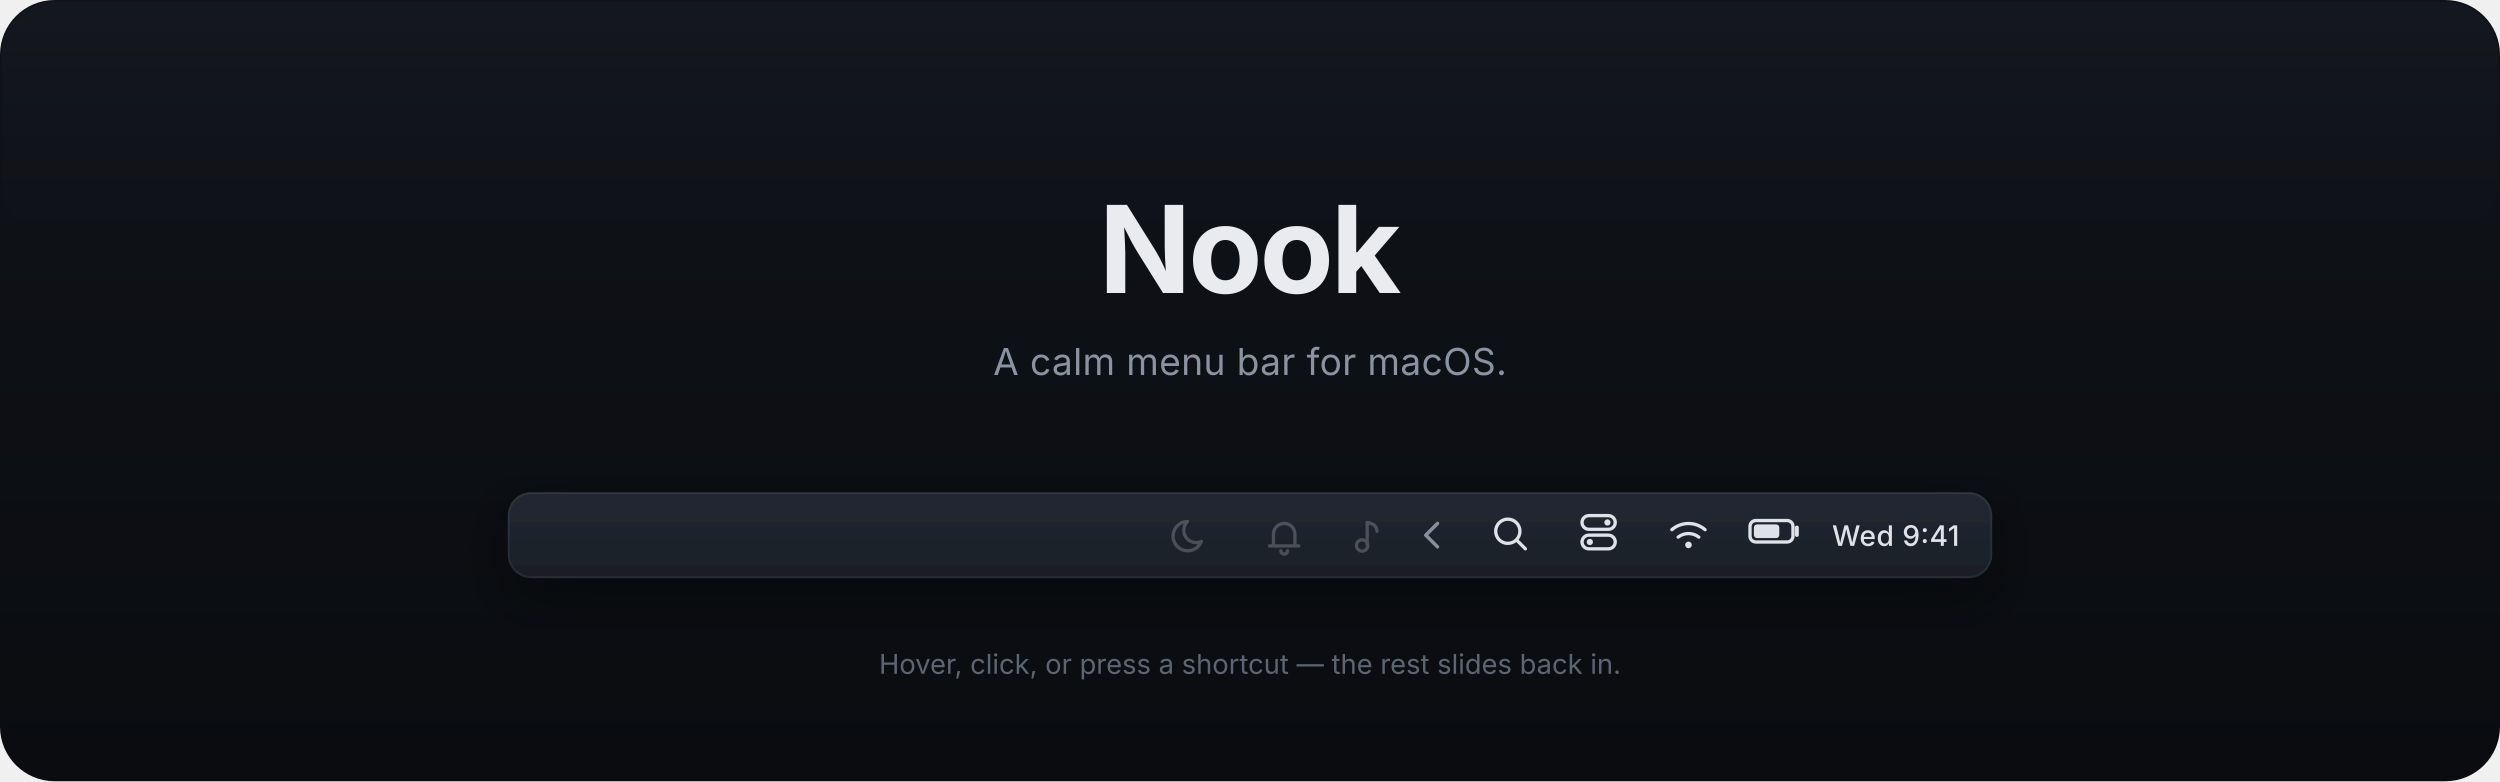
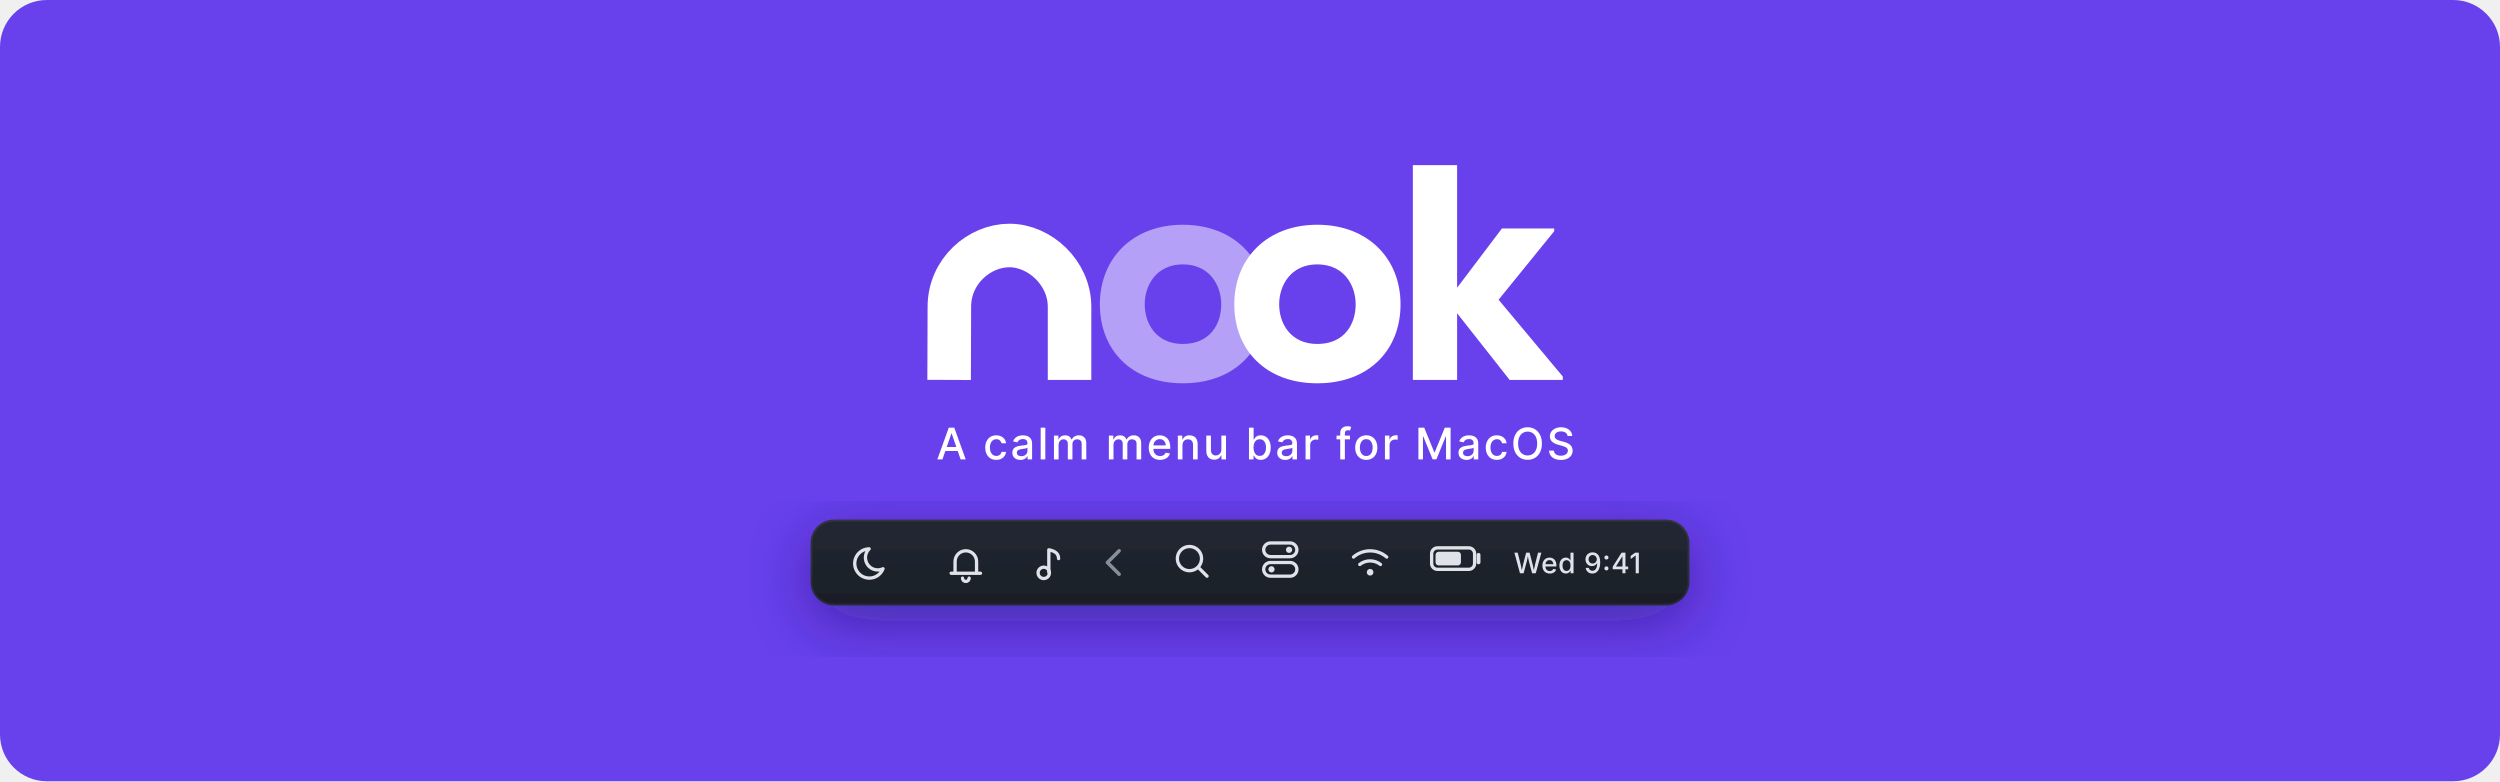
<svg xmlns="http://www.w3.org/2000/svg" width="1280" height="400" viewBox="0 0 1280 400" fill="none" role="img" aria-label="Nook — a calm menu bar for macOS">
  <defs>
-     <linearGradient id="bg" x1="0" y1="0" x2="0" y2="1">
-       <stop offset="0" stop-color="#101319" />
-       <stop offset="1" stop-color="#0a0c10" />
-     </linearGradient>
    <linearGradient id="bar" x1="0" y1="0" x2="0" y2="1">
      <stop offset="0" stop-color="#232833" />
      <stop offset="1" stop-color="#1a1e27" />
    </linearGradient>
-     <linearGradient id="glow" x1="0" y1="0" x2="0" y2="1">
-       <stop offset="0" stop-color="#39404f" stop-opacity="0.55" />
-       <stop offset="1" stop-color="#39404f" stop-opacity="0" />
-     </linearGradient>
    <filter id="soft" x="-20%" y="-40%" width="140%" height="200%">
-       <feDropShadow dx="0" dy="8" stdDeviation="16" flood-color="#000000" flood-opacity="0.45" />
+       <feDropShadow dx="0" dy="8" stdDeviation="16" flood-color="#2a1770" flood-opacity="0.55" />
    </filter>
  </defs>
-   <rect x="0" y="0" width="1280" height="400" rx="28" fill="url(#bg)" />
-   <rect x="1" y="1" width="1278" height="120" rx="27" fill="url(#glow)" opacity="0.18" />
-   <text x="640" y="150" text-anchor="middle" font-family="-apple-system, 'SF Pro Display', 'Segoe UI', system-ui, sans-serif" font-size="62" font-weight="650" letter-spacing="-1.5" fill="#e9ebef">Nook</text>
-   <text x="640" y="192" text-anchor="middle" font-family="-apple-system, 'SF Pro Text', 'Segoe UI', system-ui, sans-serif" font-size="19" font-weight="400" letter-spacing="0.2" fill="#8b93a2">A calm menu bar for macOS.</text>
+   <style>
+     .h0,.h1,.h2{transform-box:fill-box;transform-origin:100% 50%}
+     .h0{animation:t0 5.7s cubic-bezier(.4,0,.2,1) 1.30s infinite both}
+     .h1{animation:t1 5.7s cubic-bezier(.4,0,.2,1) 1.25s infinite both}
+     .h2{animation:t2 5.7s cubic-bezier(.4,0,.2,1) 1.20s infinite both}
+     @keyframes t0{0%{transform:none;opacity:1}8%{transform:translateX(110px) scale(.5);opacity:0}46.5%{transform:translateX(110px) scale(.5);opacity:0}54.5%{transform:none;opacity:1}100%{transform:none;opacity:1}}
+     @keyframes t1{0%{transform:none;opacity:1}8%{transform:translateX(62px) scale(.5);opacity:0}46.5%{transform:translateX(62px) scale(.5);opacity:0}54.5%{transform:none;opacity:1}100%{transform:none;opacity:1}}
+     @keyframes t2{0%{transform:none;opacity:1}8%{transform:translateX(22px) scale(.5);opacity:0}46.5%{transform:translateX(22px) scale(.5);opacity:0}54.5%{transform:none;opacity:1}100%{transform:none;opacity:1}}
+     @media (prefers-reduced-motion: reduce){.h0,.h1,.h2{animation:none}}
+ </style>
+   <rect width="1280" height="400" rx="24" fill="#6841ED" />
+   <g transform="translate(196.45 -111.99) scale(0.62)">
+     <path d="M461.41 560H457.217L466.639 533.818H471.203L480.625 560H476.432L469.03 538.574H468.825L461.41 560ZM462.113 549.747H475.716V553.071H462.113V549.747ZM505.898 560.396C503.997 560.396 502.361 559.966 500.988 559.105C499.625 558.236 498.577 557.038 497.844 555.513C497.111 553.987 496.744 552.24 496.744 550.271C496.744 548.277 497.119 546.517 497.869 544.991C498.619 543.457 499.676 542.26 501.04 541.399C502.403 540.538 504.01 540.108 505.859 540.108C507.351 540.108 508.68 540.385 509.848 540.939C511.015 541.484 511.957 542.251 512.673 543.24C513.398 544.229 513.828 545.384 513.964 546.705H510.244C510.04 545.784 509.571 544.991 508.838 544.327C508.113 543.662 507.142 543.33 505.923 543.33C504.858 543.33 503.925 543.611 503.123 544.173C502.331 544.727 501.713 545.52 501.27 546.551C500.827 547.574 500.605 548.784 500.605 550.182C500.605 551.614 500.822 552.849 501.257 553.889C501.692 554.929 502.305 555.734 503.098 556.305C503.899 556.876 504.841 557.162 505.923 557.162C506.648 557.162 507.304 557.03 507.892 556.766C508.488 556.493 508.987 556.105 509.388 555.602C509.797 555.099 510.082 554.494 510.244 553.787H513.964C513.828 555.057 513.415 556.19 512.724 557.188C512.034 558.185 511.109 558.969 509.95 559.54C508.8 560.111 507.449 560.396 505.898 560.396ZM525.767 560.435C524.522 560.435 523.397 560.205 522.392 559.744C521.386 559.276 520.589 558.598 520.001 557.712C519.421 556.825 519.132 555.739 519.132 554.452C519.132 553.344 519.345 552.432 519.771 551.716C520.197 551 520.772 550.433 521.497 550.016C522.221 549.598 523.031 549.283 523.926 549.07C524.82 548.857 525.732 548.695 526.661 548.584C527.838 548.447 528.792 548.337 529.525 548.251C530.258 548.158 530.791 548.009 531.123 547.804C531.455 547.599 531.622 547.267 531.622 546.807V546.717C531.622 545.601 531.306 544.736 530.676 544.122C530.053 543.509 529.124 543.202 527.889 543.202C526.602 543.202 525.588 543.487 524.846 544.058C524.113 544.621 523.606 545.247 523.325 545.938L519.732 545.119C520.159 543.926 520.781 542.963 521.599 542.23C522.426 541.489 523.376 540.952 524.45 540.619C525.524 540.278 526.653 540.108 527.838 540.108C528.622 540.108 529.453 540.202 530.33 540.389C531.217 540.568 532.044 540.901 532.811 541.386C533.586 541.872 534.221 542.567 534.715 543.47C535.21 544.365 535.457 545.528 535.457 546.96V560H531.724V557.315H531.57C531.323 557.81 530.953 558.295 530.458 558.773C529.964 559.25 529.329 559.646 528.553 559.962C527.778 560.277 526.849 560.435 525.767 560.435ZM526.597 557.366C527.654 557.366 528.558 557.158 529.308 556.74C530.066 556.322 530.642 555.777 531.034 555.104C531.434 554.422 531.634 553.693 531.634 552.918V550.386C531.498 550.523 531.234 550.651 530.842 550.77C530.458 550.881 530.019 550.979 529.525 551.064C529.031 551.141 528.549 551.213 528.08 551.281C527.612 551.341 527.22 551.392 526.904 551.435C526.163 551.528 525.485 551.686 524.872 551.908C524.267 552.129 523.781 552.449 523.414 552.866C523.056 553.276 522.877 553.821 522.877 554.503C522.877 555.449 523.227 556.165 523.926 556.651C524.624 557.128 525.515 557.366 526.597 557.366ZM546.371 533.818V560H542.548V533.818H546.371ZM553.513 560V540.364H557.182V543.56H557.425C557.834 542.477 558.503 541.634 559.432 541.028C560.361 540.415 561.473 540.108 562.769 540.108C564.081 540.108 565.181 540.415 566.067 541.028C566.962 541.642 567.622 542.486 568.048 543.56H568.253C568.722 542.511 569.468 541.676 570.49 541.054C571.513 540.423 572.732 540.108 574.146 540.108C575.928 540.108 577.381 540.666 578.506 541.783C579.639 542.899 580.206 544.582 580.206 546.832V560H576.384V547.19C576.384 545.861 576.021 544.898 575.297 544.301C574.573 543.705 573.708 543.406 572.702 543.406C571.458 543.406 570.49 543.79 569.8 544.557C569.11 545.315 568.764 546.291 568.764 547.484V560H564.955V546.947C564.955 545.882 564.622 545.026 563.958 544.378C563.293 543.73 562.428 543.406 561.362 543.406C560.638 543.406 559.969 543.598 559.355 543.982C558.75 544.357 558.26 544.881 557.885 545.554C557.519 546.227 557.335 547.007 557.335 547.893V560H553.513ZM598.857 560V540.364H602.526V543.56H602.769C603.178 542.477 603.847 541.634 604.776 541.028C605.705 540.415 606.817 540.108 608.112 540.108C609.425 540.108 610.524 540.415 611.411 541.028C612.306 541.642 612.966 542.486 613.392 543.56H613.597C614.066 542.511 614.811 541.676 615.834 541.054C616.857 540.423 618.075 540.108 619.49 540.108C621.271 540.108 622.725 540.666 623.85 541.783C624.983 542.899 625.55 544.582 625.55 546.832V560H621.727V547.19C621.727 545.861 621.365 544.898 620.641 544.301C619.916 543.705 619.051 543.406 618.046 543.406C616.801 543.406 615.834 543.79 615.144 544.557C614.453 545.315 614.108 546.291 614.108 547.484V560H610.298V546.947C610.298 545.882 609.966 545.026 609.301 544.378C608.637 543.73 607.771 543.406 606.706 543.406C605.982 543.406 605.313 543.598 604.699 543.982C604.094 544.357 603.604 544.881 603.229 545.554C602.862 546.227 602.679 547.007 602.679 547.893V560H598.857ZM641.136 560.396C639.202 560.396 637.535 559.983 636.138 559.156C634.748 558.321 633.675 557.149 632.916 555.641C632.166 554.124 631.791 552.347 631.791 550.31C631.791 548.298 632.166 546.526 632.916 544.991C633.675 543.457 634.731 542.26 636.086 541.399C637.45 540.538 639.044 540.108 640.868 540.108C641.976 540.108 643.05 540.291 644.089 540.658C645.129 541.024 646.062 541.599 646.889 542.384C647.716 543.168 648.368 544.186 648.845 545.439C649.322 546.683 649.561 548.196 649.561 549.977V551.332H633.952V548.469H645.815C645.815 547.463 645.611 546.572 645.202 545.797C644.792 545.013 644.217 544.395 643.476 543.943C642.743 543.491 641.882 543.266 640.893 543.266C639.819 543.266 638.882 543.53 638.081 544.058C637.288 544.578 636.675 545.26 636.24 546.104C635.814 546.939 635.601 547.847 635.601 548.827V551.064C635.601 552.376 635.831 553.493 636.291 554.413C636.76 555.334 637.412 556.037 638.247 556.523C639.082 557 640.058 557.239 641.175 557.239C641.899 557.239 642.559 557.136 643.156 556.932C643.753 556.719 644.268 556.403 644.703 555.986C645.138 555.568 645.47 555.053 645.7 554.439L649.318 555.091C649.028 556.156 648.508 557.089 647.758 557.891C647.017 558.683 646.084 559.301 644.959 559.744C643.842 560.179 642.568 560.396 641.136 560.396ZM659.624 548.341V560H655.802V540.364H659.471V543.56H659.714C660.166 542.52 660.873 541.685 661.836 541.054C662.808 540.423 664.031 540.108 665.505 540.108C666.843 540.108 668.015 540.389 669.021 540.952C670.026 541.506 670.806 542.332 671.36 543.432C671.914 544.531 672.191 545.891 672.191 547.51V560H668.369V547.97C668.369 546.547 667.998 545.435 667.257 544.634C666.515 543.824 665.497 543.419 664.201 543.419C663.315 543.419 662.526 543.611 661.836 543.994C661.154 544.378 660.613 544.94 660.213 545.682C659.82 546.415 659.624 547.301 659.624 548.341ZM691.757 551.857V540.364H695.592V560H691.833V556.599H691.629C691.177 557.648 690.453 558.521 689.455 559.22C688.467 559.911 687.235 560.256 685.761 560.256C684.499 560.256 683.383 559.979 682.411 559.425C681.448 558.862 680.69 558.031 680.136 556.932C679.59 555.832 679.318 554.473 679.318 552.854V540.364H683.14V552.393C683.14 553.732 683.511 554.797 684.252 555.589C684.994 556.382 685.957 556.778 687.142 556.778C687.857 556.778 688.569 556.599 689.276 556.241C689.992 555.884 690.585 555.342 691.053 554.618C691.531 553.893 691.765 552.973 691.757 551.857ZM714.562 560V533.818H718.384V543.547H718.615C718.836 543.138 719.156 542.665 719.573 542.128C719.991 541.591 720.57 541.122 721.312 540.722C722.053 540.312 723.034 540.108 724.252 540.108C725.838 540.108 727.252 540.509 728.497 541.31C729.741 542.111 730.717 543.266 731.424 544.774C732.14 546.283 732.498 548.098 732.498 550.22C732.498 552.342 732.144 554.162 731.437 555.679C730.73 557.187 729.758 558.351 728.522 559.169C727.286 559.979 725.876 560.384 724.291 560.384C723.097 560.384 722.122 560.183 721.363 559.783C720.613 559.382 720.025 558.913 719.599 558.376C719.173 557.839 718.845 557.362 718.615 556.945H718.295V560H714.562ZM718.308 550.182C718.308 551.562 718.508 552.773 718.909 553.812C719.309 554.852 719.889 555.666 720.647 556.254C721.406 556.834 722.335 557.124 723.434 557.124C724.576 557.124 725.531 556.821 726.298 556.216C727.065 555.602 727.644 554.771 728.036 553.723C728.437 552.675 728.637 551.494 728.637 550.182C728.637 548.886 728.441 547.723 728.049 546.692C727.666 545.661 727.086 544.847 726.311 544.25C725.544 543.653 724.585 543.355 723.434 543.355C722.326 543.355 721.389 543.641 720.622 544.212C719.863 544.783 719.288 545.58 718.896 546.602C718.504 547.625 718.308 548.818 718.308 550.182ZM744.505 560.435C743.26 560.435 742.135 560.205 741.13 559.744C740.124 559.276 739.327 558.598 738.739 557.712C738.16 556.825 737.87 555.739 737.87 554.452C737.87 553.344 738.083 552.432 738.509 551.716C738.935 551 739.51 550.433 740.235 550.016C740.959 549.598 741.769 549.283 742.664 549.07C743.559 548.857 744.471 548.695 745.4 548.584C746.576 548.447 747.53 548.337 748.263 548.251C748.996 548.158 749.529 548.009 749.861 547.804C750.194 547.599 750.36 547.267 750.36 546.807V546.717C750.36 545.601 750.045 544.736 749.414 544.122C748.792 543.509 747.863 543.202 746.627 543.202C745.34 543.202 744.326 543.487 743.584 544.058C742.851 544.621 742.344 545.247 742.063 545.938L738.471 545.119C738.897 543.926 739.519 542.963 740.337 542.23C741.164 541.489 742.114 540.952 743.188 540.619C744.262 540.278 745.391 540.108 746.576 540.108C747.36 540.108 748.191 540.202 749.069 540.389C749.955 540.568 750.782 540.901 751.549 541.386C752.324 541.872 752.959 542.567 753.454 543.47C753.948 544.365 754.195 545.528 754.195 546.96V560H750.462V557.315H750.309C750.062 557.81 749.691 558.295 749.197 558.773C748.702 559.25 748.067 559.646 747.292 559.962C746.516 560.277 745.587 560.435 744.505 560.435ZM745.336 557.366C746.393 557.366 747.296 557.158 748.046 556.74C748.805 556.322 749.38 555.777 749.772 555.104C750.172 554.422 750.373 553.693 750.373 552.918V550.386C750.236 550.523 749.972 550.651 749.58 550.77C749.197 550.881 748.758 550.979 748.263 551.064C747.769 551.141 747.287 551.213 746.819 551.281C746.35 551.341 745.958 551.392 745.643 551.435C744.901 551.528 744.224 551.686 743.61 551.908C743.005 552.129 742.519 552.449 742.153 552.866C741.795 553.276 741.616 553.821 741.616 554.503C741.616 555.449 741.965 556.165 742.664 556.651C743.363 557.128 744.253 557.366 745.336 557.366ZM761.286 560V540.364H764.981V543.483H765.186C765.544 542.426 766.174 541.595 767.078 540.99C767.99 540.376 769.021 540.07 770.171 540.07C770.41 540.07 770.691 540.078 771.015 540.095C771.347 540.112 771.607 540.134 771.795 540.159V543.815C771.642 543.773 771.369 543.726 770.977 543.675C770.585 543.615 770.193 543.585 769.801 543.585C768.897 543.585 768.092 543.777 767.384 544.161C766.686 544.536 766.132 545.06 765.722 545.733C765.313 546.398 765.109 547.156 765.109 548.009V560H761.286ZM797.975 540.364V543.432H786.879V540.364H797.975ZM789.921 560V538.088C789.921 536.861 790.19 535.842 790.727 535.033C791.264 534.214 791.975 533.605 792.862 533.205C793.748 532.795 794.711 532.591 795.751 532.591C796.518 532.591 797.174 532.655 797.72 532.783C798.265 532.902 798.67 533.013 798.934 533.115L798.039 536.209C797.86 536.158 797.63 536.098 797.349 536.03C797.068 535.953 796.727 535.915 796.326 535.915C795.397 535.915 794.732 536.145 794.332 536.605C793.94 537.065 793.744 537.73 793.744 538.599V560H789.921ZM811.417 560.396C809.576 560.396 807.97 559.974 806.597 559.131C805.225 558.287 804.16 557.107 803.401 555.589C802.643 554.072 802.264 552.3 802.264 550.271C802.264 548.234 802.643 546.453 803.401 544.928C804.16 543.402 805.225 542.217 806.597 541.374C807.97 540.53 809.576 540.108 811.417 540.108C813.258 540.108 814.865 540.53 816.237 541.374C817.609 542.217 818.674 543.402 819.433 544.928C820.191 546.453 820.57 548.234 820.57 550.271C820.57 552.3 820.191 554.072 819.433 555.589C818.674 557.107 817.609 558.287 816.237 559.131C814.865 559.974 813.258 560.396 811.417 560.396ZM811.43 557.188C812.623 557.188 813.612 556.872 814.396 556.241C815.18 555.611 815.759 554.771 816.134 553.723C816.518 552.675 816.71 551.52 816.71 550.259C816.71 549.006 816.518 547.855 816.134 546.807C815.759 545.75 815.18 544.902 814.396 544.263C813.612 543.624 812.623 543.304 811.43 543.304C810.228 543.304 809.231 543.624 808.438 544.263C807.654 544.902 807.07 545.75 806.687 546.807C806.312 547.855 806.124 549.006 806.124 550.259C806.124 551.52 806.312 552.675 806.687 553.723C807.07 554.771 807.654 555.611 808.438 556.241C809.231 556.872 810.228 557.188 811.43 557.188ZM826.837 560V540.364H830.532V543.483H830.736C831.094 542.426 831.725 541.595 832.628 540.99C833.54 540.376 834.572 540.07 835.722 540.07C835.961 540.07 836.242 540.078 836.566 540.095C836.898 540.112 837.158 540.134 837.346 540.159V543.815C837.192 543.773 836.92 543.726 836.528 543.675C836.135 543.615 835.743 543.585 835.351 543.585C834.448 543.585 833.643 543.777 832.935 544.161C832.236 544.536 831.682 545.06 831.273 545.733C830.864 546.398 830.66 547.156 830.66 548.009V560H826.837ZM854.488 533.818H859.282L867.617 554.17H867.924L876.259 533.818H881.053V560H877.295V541.054H877.052L869.33 559.962H866.211L858.489 541.041H858.246V560H854.488V533.818ZM894.204 560.435C892.96 560.435 891.835 560.205 890.829 559.744C889.823 559.276 889.026 558.598 888.438 557.712C887.859 556.825 887.569 555.739 887.569 554.452C887.569 553.344 887.782 552.432 888.208 551.716C888.634 551 889.21 550.433 889.934 550.016C890.659 549.598 891.468 549.283 892.363 549.07C893.258 548.857 894.17 548.695 895.099 548.584C896.275 548.447 897.23 548.337 897.963 548.251C898.695 548.158 899.228 548.009 899.561 547.804C899.893 547.599 900.059 547.267 900.059 546.807V546.717C900.059 545.601 899.744 544.736 899.113 544.122C898.491 543.509 897.562 543.202 896.326 543.202C895.039 543.202 894.025 543.487 893.284 544.058C892.551 544.621 892.044 545.247 891.762 545.938L888.17 545.119C888.596 543.926 889.218 542.963 890.036 542.23C890.863 541.489 891.813 540.952 892.887 540.619C893.961 540.278 895.09 540.108 896.275 540.108C897.059 540.108 897.89 540.202 898.768 540.389C899.654 540.568 900.481 540.901 901.248 541.386C902.024 541.872 902.659 542.567 903.153 543.47C903.647 544.365 903.894 545.528 903.894 546.96V560H900.161V557.315H900.008C899.761 557.81 899.39 558.295 898.896 558.773C898.401 559.25 897.767 559.646 896.991 559.962C896.215 560.277 895.286 560.435 894.204 560.435ZM895.035 557.366C896.092 557.366 896.995 557.158 897.745 556.74C898.504 556.322 899.079 555.777 899.471 555.104C899.872 554.422 900.072 553.693 900.072 552.918V550.386C899.936 550.523 899.671 550.651 899.279 550.77C898.896 550.881 898.457 550.979 897.963 551.064C897.468 551.141 896.987 551.213 896.518 551.281C896.049 551.341 895.657 551.392 895.342 551.435C894.6 551.528 893.923 551.686 893.309 551.908C892.704 552.129 892.218 552.449 891.852 552.866C891.494 553.276 891.315 553.821 891.315 554.503C891.315 555.449 891.664 556.165 892.363 556.651C893.062 557.128 893.953 557.366 895.035 557.366ZM919.257 560.396C917.356 560.396 915.72 559.966 914.348 559.105C912.984 558.236 911.936 557.038 911.203 555.513C910.47 553.987 910.104 552.24 910.104 550.271C910.104 548.277 910.479 546.517 911.229 544.991C911.979 543.457 913.035 542.26 914.399 541.399C915.763 540.538 917.369 540.108 919.219 540.108C920.71 540.108 922.04 540.385 923.207 540.939C924.375 541.484 925.317 542.251 926.032 543.24C926.757 544.229 927.187 545.384 927.324 546.705H923.604C923.399 545.784 922.93 544.991 922.197 544.327C921.473 543.662 920.501 543.33 919.282 543.33C918.217 543.33 917.284 543.611 916.483 544.173C915.69 544.727 915.072 545.52 914.629 546.551C914.186 547.574 913.964 548.784 913.964 550.182C913.964 551.614 914.182 552.849 914.616 553.889C915.051 554.929 915.665 555.734 916.457 556.305C917.258 556.876 918.2 557.162 919.282 557.162C920.007 557.162 920.663 557.03 921.251 556.766C921.848 556.493 922.346 556.105 922.747 555.602C923.156 555.099 923.442 554.494 923.604 553.787H927.324C927.187 555.057 926.774 556.19 926.084 557.188C925.393 558.185 924.469 558.969 923.309 559.54C922.159 560.111 920.808 560.396 919.257 560.396ZM956.461 546.909C956.461 549.705 955.95 552.108 954.927 554.119C953.904 556.122 952.502 557.665 950.721 558.747C948.948 559.821 946.933 560.358 944.674 560.358C942.407 560.358 940.383 559.821 938.602 558.747C936.829 557.665 935.431 556.118 934.409 554.107C933.386 552.095 932.874 549.696 932.874 546.909C932.874 544.114 933.386 541.714 934.409 539.712C935.431 537.7 936.829 536.158 938.602 535.084C940.383 534.001 942.407 533.46 944.674 533.46C946.933 533.46 948.948 534.001 950.721 535.084C952.502 536.158 953.904 537.7 954.927 539.712C955.95 541.714 956.461 544.114 956.461 546.909ZM952.549 546.909C952.549 544.778 952.204 542.984 951.514 541.527C950.832 540.061 949.894 538.953 948.701 538.203C947.517 537.445 946.174 537.065 944.674 537.065C943.166 537.065 941.819 537.445 940.634 538.203C939.45 538.953 938.512 540.061 937.822 541.527C937.14 542.984 936.799 544.778 936.799 546.909C936.799 549.04 937.14 550.838 937.822 552.304C938.512 553.761 939.45 554.869 940.634 555.628C941.819 556.378 943.166 556.753 944.674 556.753C946.174 556.753 947.517 556.378 948.701 555.628C949.894 554.869 950.832 553.761 951.514 552.304C952.204 550.838 952.549 549.04 952.549 546.909ZM977.666 540.696C977.53 539.486 976.967 538.548 975.979 537.884C974.99 537.21 973.746 536.874 972.246 536.874C971.172 536.874 970.243 537.044 969.459 537.385C968.675 537.717 968.065 538.178 967.631 538.766C967.204 539.345 966.991 540.006 966.991 540.747C966.991 541.369 967.136 541.906 967.426 542.358C967.724 542.81 968.112 543.189 968.589 543.496C969.075 543.794 969.595 544.045 970.149 544.25C970.703 544.446 971.236 544.608 971.747 544.736L974.304 545.401C975.139 545.605 975.996 545.882 976.873 546.232C977.751 546.581 978.565 547.041 979.315 547.612C980.065 548.183 980.67 548.891 981.131 549.734C981.599 550.578 981.834 551.588 981.834 552.764C981.834 554.247 981.45 555.564 980.683 556.714C979.925 557.865 978.821 558.773 977.372 559.438C975.932 560.102 974.189 560.435 972.143 560.435C970.183 560.435 968.487 560.124 967.055 559.501C965.623 558.879 964.503 557.997 963.693 556.855C962.883 555.705 962.436 554.341 962.351 552.764H966.314C966.39 553.71 966.697 554.499 967.234 555.129C967.78 555.751 968.474 556.216 969.318 556.523C970.17 556.821 971.104 556.97 972.118 556.97C973.234 556.97 974.227 556.795 975.096 556.446C975.974 556.088 976.665 555.594 977.167 554.963C977.67 554.324 977.922 553.578 977.922 552.726C977.922 551.95 977.7 551.315 977.257 550.821C976.822 550.327 976.23 549.918 975.48 549.594C974.738 549.27 973.899 548.984 972.961 548.737L969.868 547.893C967.771 547.322 966.109 546.483 964.882 545.375C963.663 544.267 963.054 542.801 963.054 540.977C963.054 539.469 963.463 538.152 964.281 537.027C965.099 535.902 966.207 535.028 967.605 534.406C969.003 533.776 970.579 533.46 972.335 533.46C974.108 533.46 975.672 533.771 977.027 534.393C978.39 535.016 979.464 535.872 980.248 536.963C981.032 538.045 981.442 539.29 981.476 540.696H977.666Z" fill="white" />
+     <path opacity="0.5" d="M659.934 497.159C617.558 497.159 591.422 469.754 591.422 431.946C591.422 394.137 618.319 366.225 659.934 366.225C701.803 366.225 728.7 394.137 728.7 431.946C728.7 469.754 702.564 497.159 659.934 497.159ZM659.934 464.679C682.264 464.679 691.653 448.439 691.653 431.946C691.653 416.213 682.01 398.958 659.934 398.958C638.112 398.958 628.469 416.213 628.469 431.946C628.469 447.678 637.858 464.679 659.934 464.679Z" fill="white" />
+     <path d="M770.95 497.159C728.574 497.159 702.438 469.754 702.438 431.946C702.438 394.137 729.335 366.225 770.95 366.225C812.818 366.225 839.716 394.137 839.716 431.946C839.716 469.754 813.579 497.159 770.95 497.159ZM770.95 464.679C793.28 464.679 802.668 448.439 802.668 431.946C802.668 416.213 793.026 398.958 770.95 398.958C749.127 398.958 739.485 416.213 739.485 431.946C739.485 447.678 748.874 464.679 770.95 464.679Z" fill="white" />
+     <path d="M849.887 317H886.427V418.246L923.474 369.272H966.611V371.556L920.683 428.142L973.716 491.579V494.37H929.818L886.427 439.307V494.37H849.887V317Z" fill="white" />
+     <path d="M467 476.395C467 476.395 467.128 444.429 467.128 433.998C467.128 404.538 491.859 383.354 516.756 383.354C541.557 383.354 566.385 405.761 566.385 433.998C566.385 443.227 566.385 476.395 566.385 476.395" stroke="white" stroke-width="35.948" stroke-linecap="square" stroke-linejoin="round" />
+   </g>
  <g filter="url(#soft)">
-     <rect x="260" y="252" width="760" height="44" rx="12" fill="url(#bar)" />
-     <rect x="260.5" y="252.5" width="759" height="43" rx="11.5" stroke="#ffffff" stroke-opacity="0.06" />
+     <rect x="415" y="266" width="450" height="44" rx="12" fill="url(#bar)" />
+     <rect x="415.5" y="266.5" width="449" height="43" rx="11.5" stroke="#ffffff" stroke-opacity="0.06" />
  </g>
-   <g stroke="#cfd4dc" stroke-width="1.7" stroke-linecap="round" stroke-linejoin="round" opacity="0.26">
-     <path d="M608 267a7.5 7.5 0 1 0 7.1 10.2 6.3 6.3 0 0 1-7.1-10.2z" />
-     <path d="M650 279.5h15M652 279.5v-6a5.5 5.5 0 0 1 11 0v6M655.8 282a1.7 1.7 0 0 0 3.4 0" />
-     <path d="M700 267.5v11.5M700 267.5c2.5.5 5 1.5 5 4.5" />
-     <circle cx="697.4" cy="279.3" r="2.9" />
+   <g transform="translate(-163 14)">
+     <g stroke="#dfe3e9" stroke-width="1.7" stroke-linecap="round" stroke-linejoin="round">
+       <g class="h0">
+         <path d="M608 267a7.5 7.5 0 1 0 7.1 10.2 6.3 6.3 0 0 1-7.1-10.2z" />
+       </g>
+       <g class="h1">
+         <path d="M650 279.5h15M652 279.5v-6a5.5 5.5 0 0 1 11 0v6M655.8 282a1.7 1.7 0 0 0 3.4 0" />
+       </g>
+       <g class="h2">
+         <path d="M700 267.5v11.5M700 267.5c2.5.5 5 1.5 5 4.5" />
+         <circle cx="697.4" cy="279.3" r="2.9" />
+       </g>
+     </g>
+     <g stroke="#9aa2b0" stroke-width="1.8" stroke-linecap="round" stroke-linejoin="round" opacity="0.85">
+       <path d="M736 268l-6 6 6 6" />
+     </g>
+     <g stroke="#dfe3e9" stroke-width="1.7" stroke-linecap="round" stroke-linejoin="round">
+       <circle cx="772" cy="272" r="6.2" fill="none" />
+       <path d="M776.6 276.6l4.4 4.4" />
+       <g transform="translate(810,264)">
+         <rect x="0" y="0" width="17" height="7" rx="3.5" fill="none" />
+         <circle cx="13" cy="3.5" r="1.6" fill="#dfe3e9" stroke="none" />
+         <rect x="0" y="10" width="17" height="7" rx="3.5" fill="none" />
+         <circle cx="4" cy="13.5" r="1.6" fill="#dfe3e9" stroke="none" />
+       </g>
+       <g transform="translate(856,266)">
+         <path d="M0 5.2a13 13 0 0 1 17 0" fill="none" />
+         <path d="M3.2 9a8.6 8.6 0 0 1 10.6 0" fill="none" />
+         <circle cx="8.5" cy="13" r="1.7" fill="#dfe3e9" stroke="none" />
+       </g>
+       <g transform="translate(896,266.5)">
+         <rect x="0" y="0" width="22" height="11" rx="3" fill="none" />
+         <path d="M24 3.6v3.8" stroke-width="2" />
+         <rect x="2" y="2" width="13" height="7" rx="1.6" fill="#dfe3e9" stroke="none" />
+       </g>
+     </g>
+     <text x="938" y="279.5" font-family="-apple-system, 'SF Pro Text', 'Segoe UI', system-ui, sans-serif" font-size="14.5" font-weight="500" letter-spacing="0.2" fill="#dfe3e9">Wed 9:41</text>
  </g>
-   <g stroke="#9aa2b0" stroke-width="1.8" stroke-linecap="round" stroke-linejoin="round" opacity="0.85">
-     <path d="M736 268l-6 6 6 6" />
-   </g>
-   <g stroke="#dfe3e9" stroke-width="1.7" stroke-linecap="round" stroke-linejoin="round">
-     <circle cx="772" cy="272" r="6.2" fill="none" />
-     <path d="M776.6 276.6l4.4 4.4" />
-     <g transform="translate(810,264)">
-       <rect x="0" y="0" width="17" height="7" rx="3.5" fill="none" />
-       <circle cx="13" cy="3.5" r="1.6" fill="#dfe3e9" stroke="none" />
-       <rect x="0" y="10" width="17" height="7" rx="3.5" fill="none" />
-       <circle cx="4" cy="13.5" r="1.6" fill="#dfe3e9" stroke="none" />
-     </g>
-     <g transform="translate(856,266)">
-       <path d="M0 5.2a13 13 0 0 1 17 0" fill="none" />
-       <path d="M3.2 9a8.6 8.6 0 0 1 10.6 0" fill="none" />
-       <circle cx="8.5" cy="13" r="1.7" fill="#dfe3e9" stroke="none" />
-     </g>
-     <g transform="translate(896,266.5)">
-       <rect x="0" y="0" width="22" height="11" rx="3" fill="none" />
-       <path d="M24 3.6v3.8" stroke-width="2" />
-       <rect x="2" y="2" width="13" height="7" rx="1.6" fill="#dfe3e9" stroke="none" />
-     </g>
-   </g>
-   <text x="938" y="279.5" font-family="-apple-system, 'SF Pro Text', 'Segoe UI', system-ui, sans-serif" font-size="14.5" font-weight="500" letter-spacing="0.2" fill="#dfe3e9">Wed 9:41</text>
-   <text x="640" y="345" text-anchor="middle" font-family="-apple-system, 'SF Pro Text', 'Segoe UI', system-ui, sans-serif" font-size="14" font-weight="400" fill="#5d6572">Hover, click, or press a shortcut — the rest slides back in.</text>
</svg>
